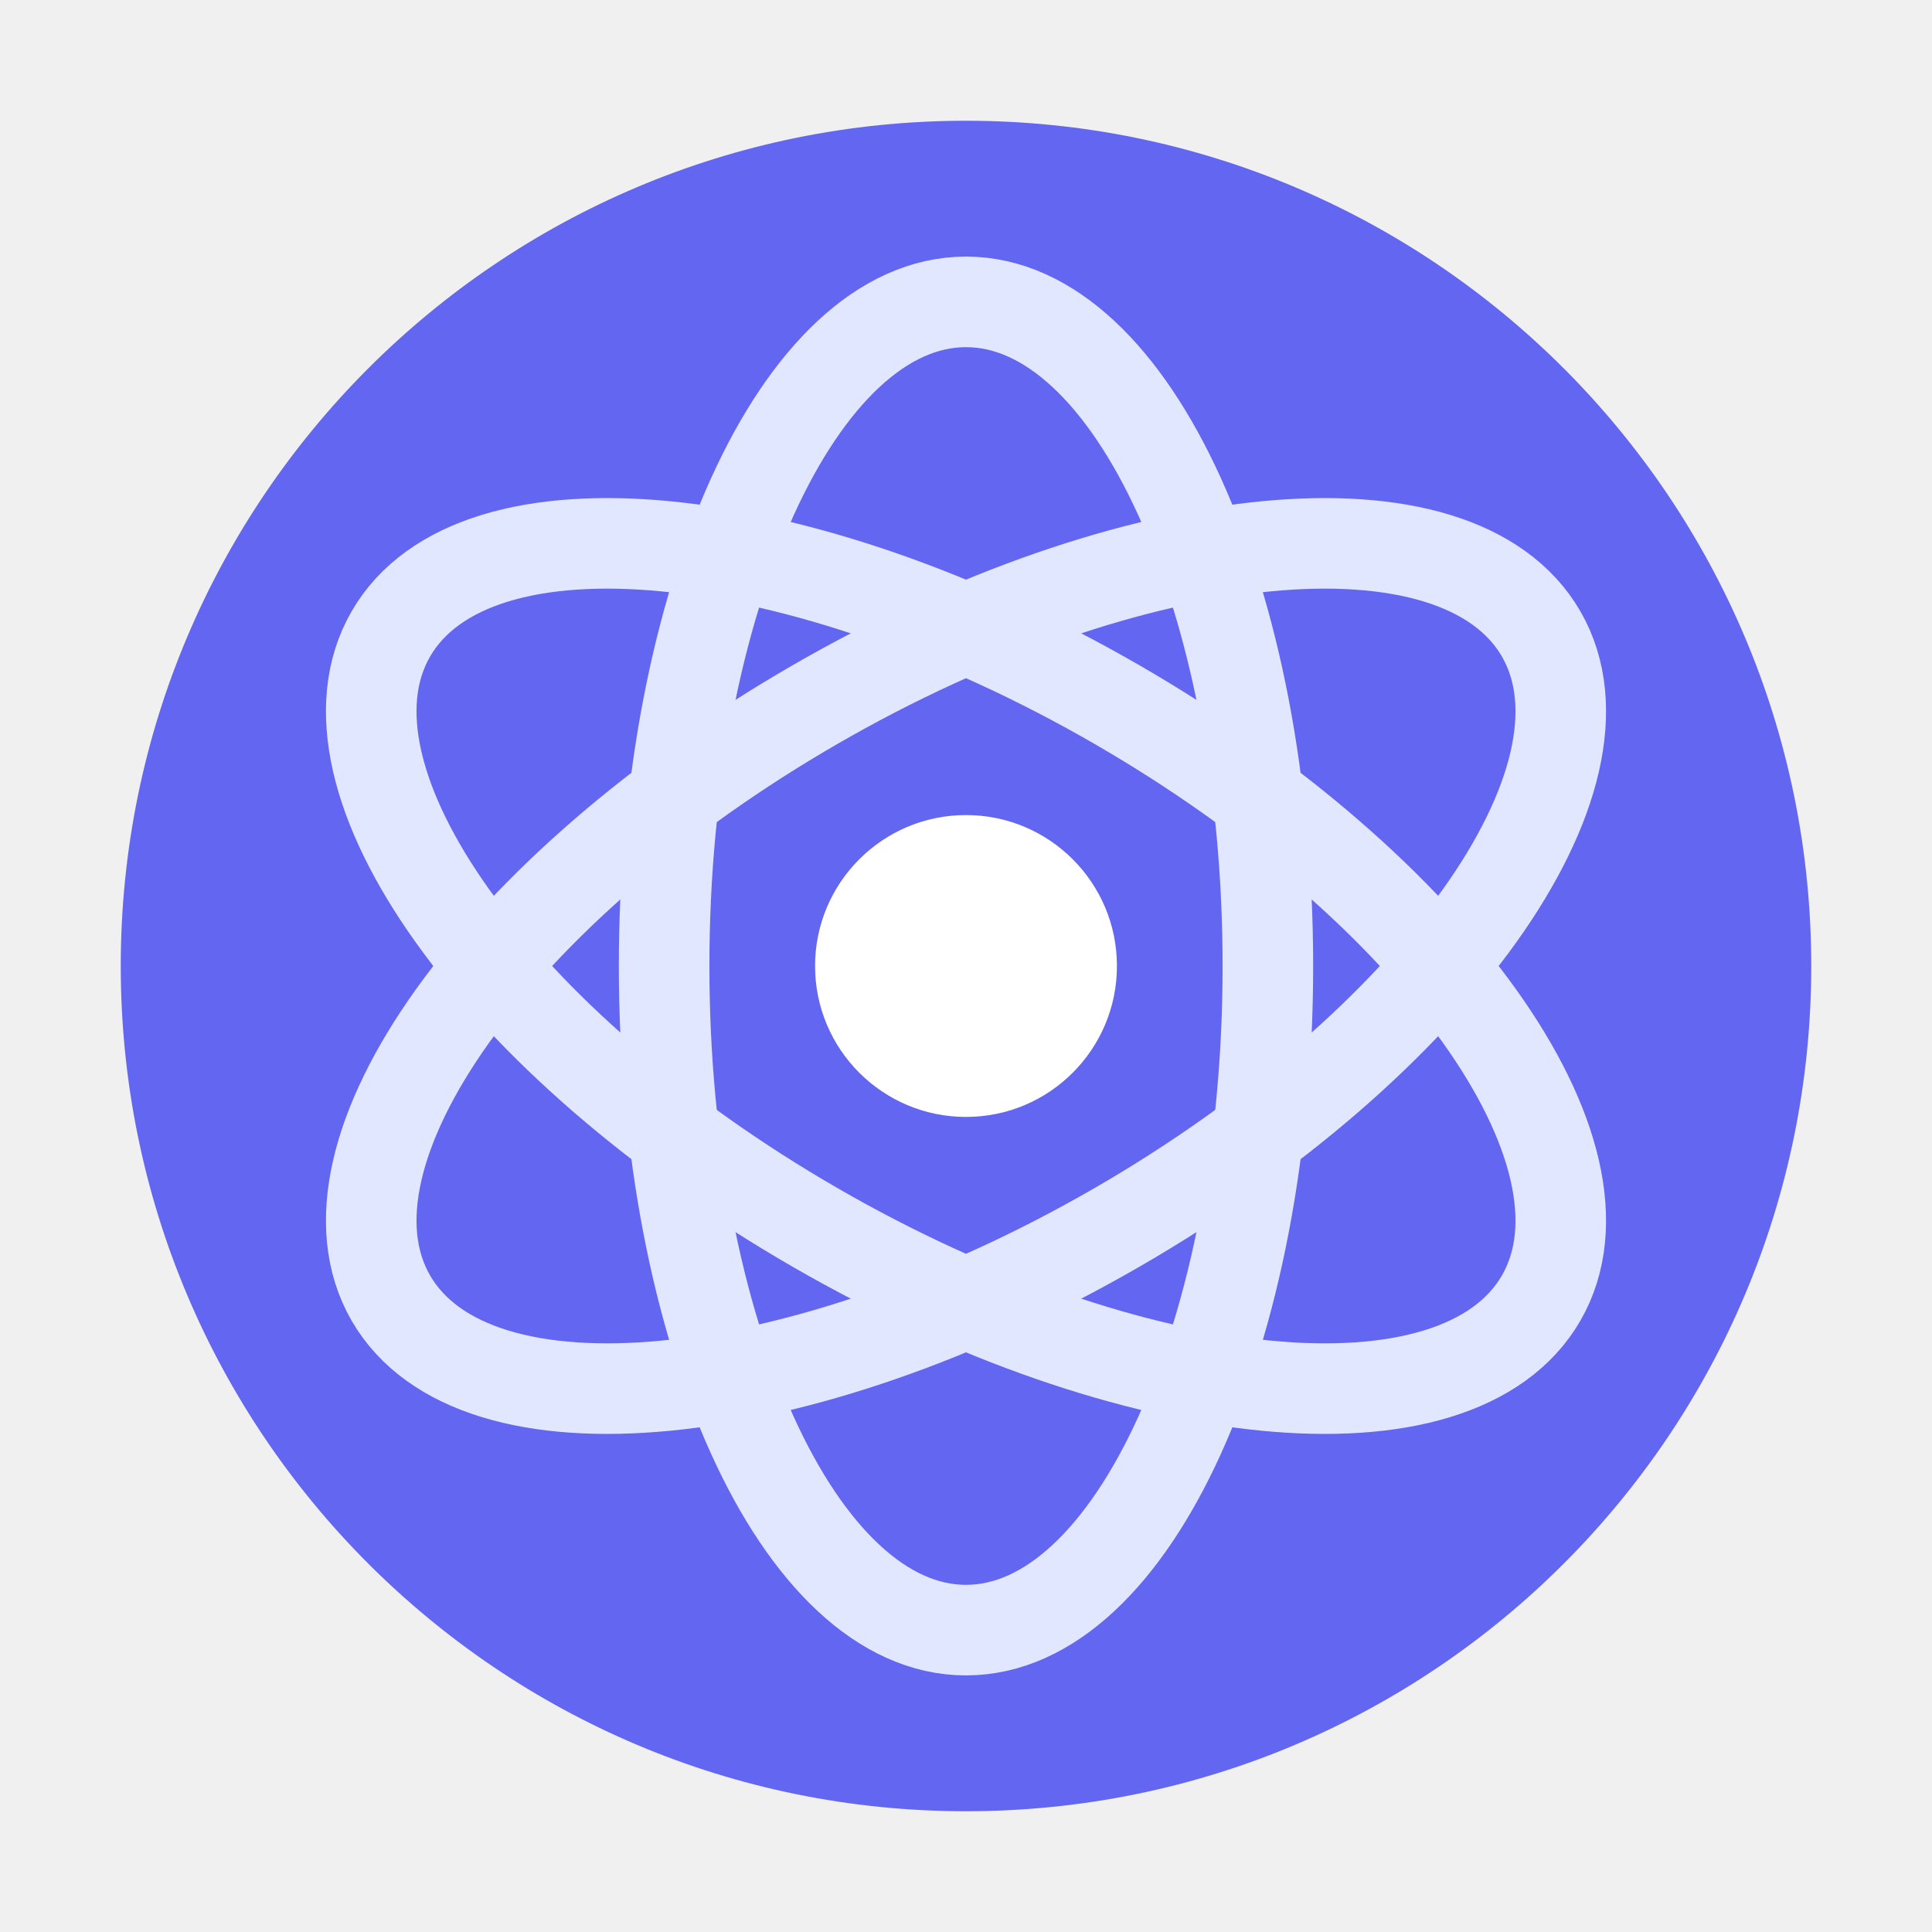
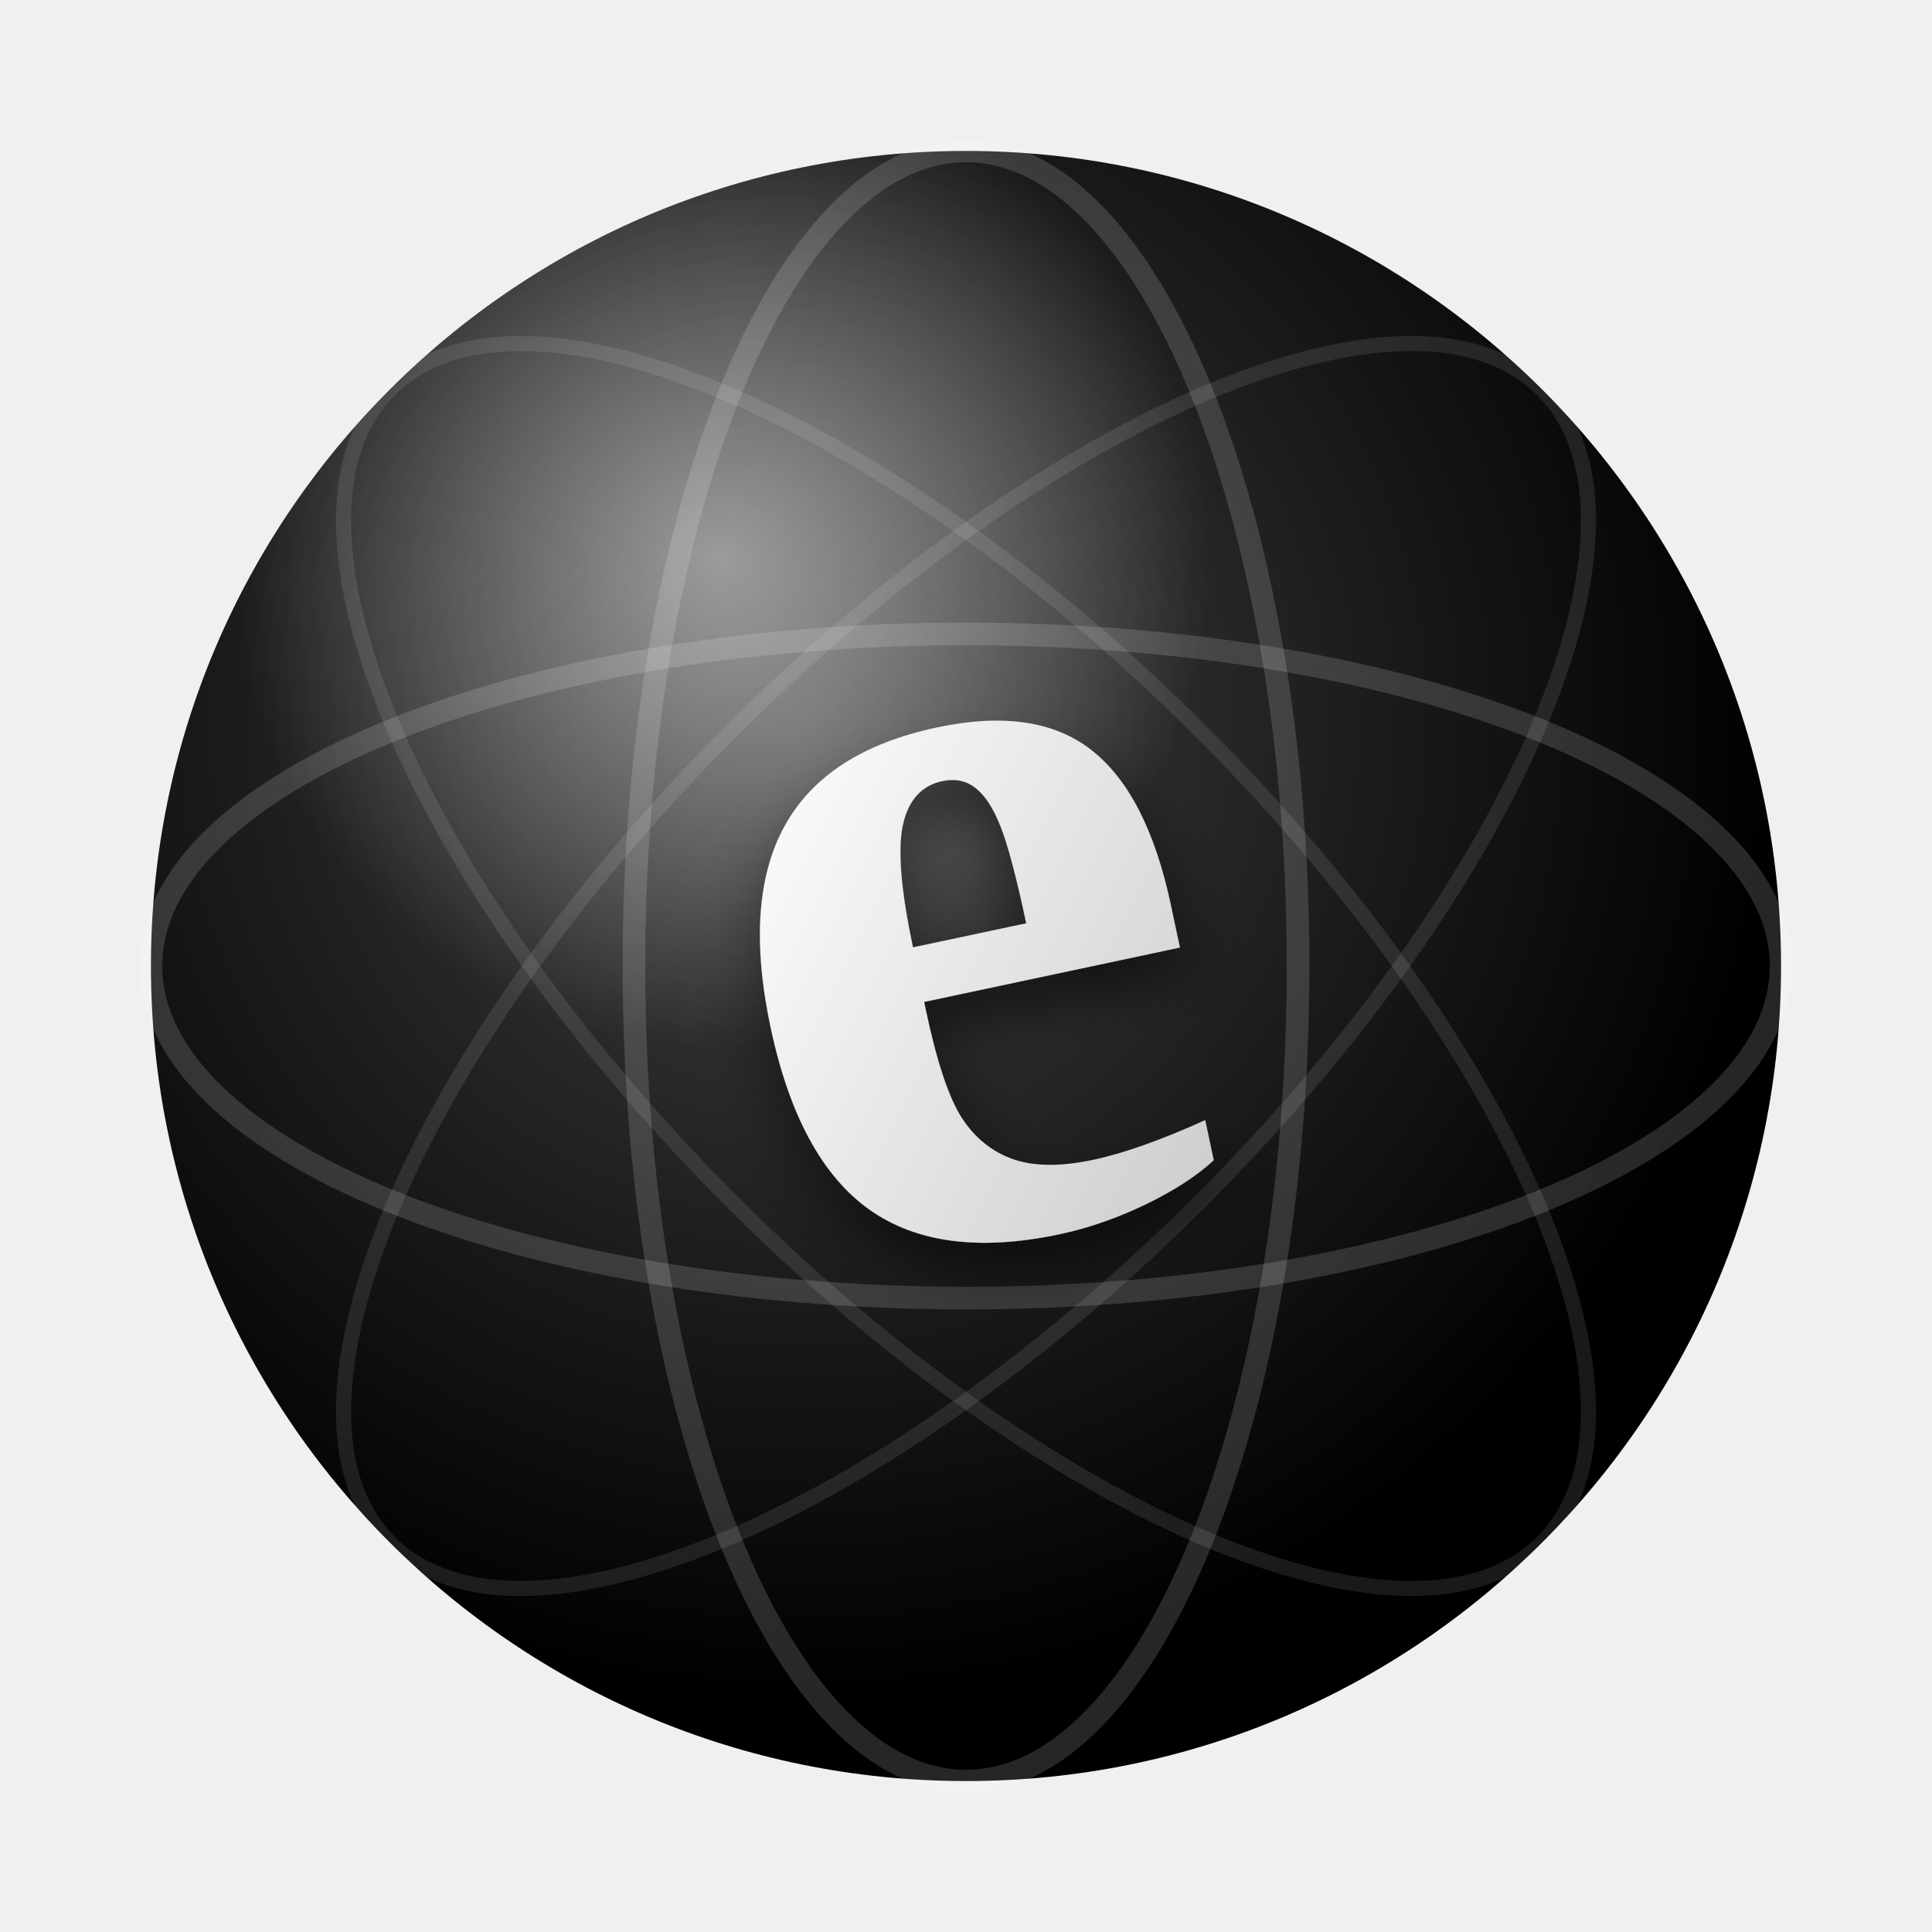
- <svg xmlns="http://www.w3.org/2000/svg" width="32" height="32" viewBox="0 0 32 32">
-   <circle cx="16" cy="16" r="14" fill="#6366f1" />
-   <ellipse cx="16" cy="16" rx="11" ry="5" fill="none" stroke="#e0e7ff" stroke-width="1.5" transform="rotate(30 16 16)" />
-   <ellipse cx="16" cy="16" rx="11" ry="5" fill="none" stroke="#e0e7ff" stroke-width="1.5" transform="rotate(-30 16 16)" />
-   <ellipse cx="16" cy="16" rx="11" ry="5" fill="none" stroke="#e0e7ff" stroke-width="1.5" transform="rotate(90 16 16)" />
-   <circle cx="16" cy="16" r="2.5" fill="#fff" />
+ <svg xmlns="http://www.w3.org/2000/svg" viewBox="0 0 128 128" width="128" height="128">
+   <defs>
+     <radialGradient id="globe" cx="40%" cy="35%" r="60%">
+       <stop offset="0%" style="stop-color:#444444" />
+       <stop offset="60%" style="stop-color:#1a1a1a" />
+       <stop offset="100%" style="stop-color:#000000" />
+     </radialGradient>
+     <radialGradient id="gloss" cx="35%" cy="25%" r="30%">
+       <stop offset="0%" style="stop-color:rgba(255,255,255,0.5)" />
+       <stop offset="100%" style="stop-color:rgba(255,255,255,0)" />
+     </radialGradient>
+     <linearGradient id="eGrad" x1="0%" y1="0%" x2="100%" y2="100%">
+       <stop offset="0%" style="stop-color:#ffffff" />
+       <stop offset="100%" style="stop-color:#cccccc" />
+     </linearGradient>
+     <filter id="shadow" x="-10%" y="-10%" width="120%" height="120%">
+       <feDropShadow dx="0" dy="2" stdDeviation="2" flood-color="#000" flood-opacity="0.5" />
+     </filter>
+   </defs>
+   <circle cx="64" cy="64" r="54" fill="url(#globe)" />
+   <circle cx="64" cy="64" r="54" fill="url(#gloss)" />
+   <ellipse cx="64" cy="64" rx="54" ry="22" fill="none" stroke="rgba(255,255,255,0.15)" stroke-width="1.5" />
+   <ellipse cx="64" cy="64" rx="22" ry="54" fill="none" stroke="rgba(255,255,255,0.15)" stroke-width="1.5" />
+   <ellipse cx="64" cy="64" rx="54" ry="22" fill="none" stroke="rgba(255,255,255,0.1)" stroke-width="1" transform="rotate(45 64 64)" />
+   <ellipse cx="64" cy="64" rx="54" ry="22" fill="none" stroke="rgba(255,255,255,0.1)" stroke-width="1" transform="rotate(-45 64 64)" />
+   <text x="64" y="82" font-family="Georgia, 'Times New Roman', serif" font-size="72" font-weight="bold" fill="url(#eGrad)" text-anchor="middle" filter="url(#shadow)" transform="rotate(-12 64 64)">e</text>
</svg>
